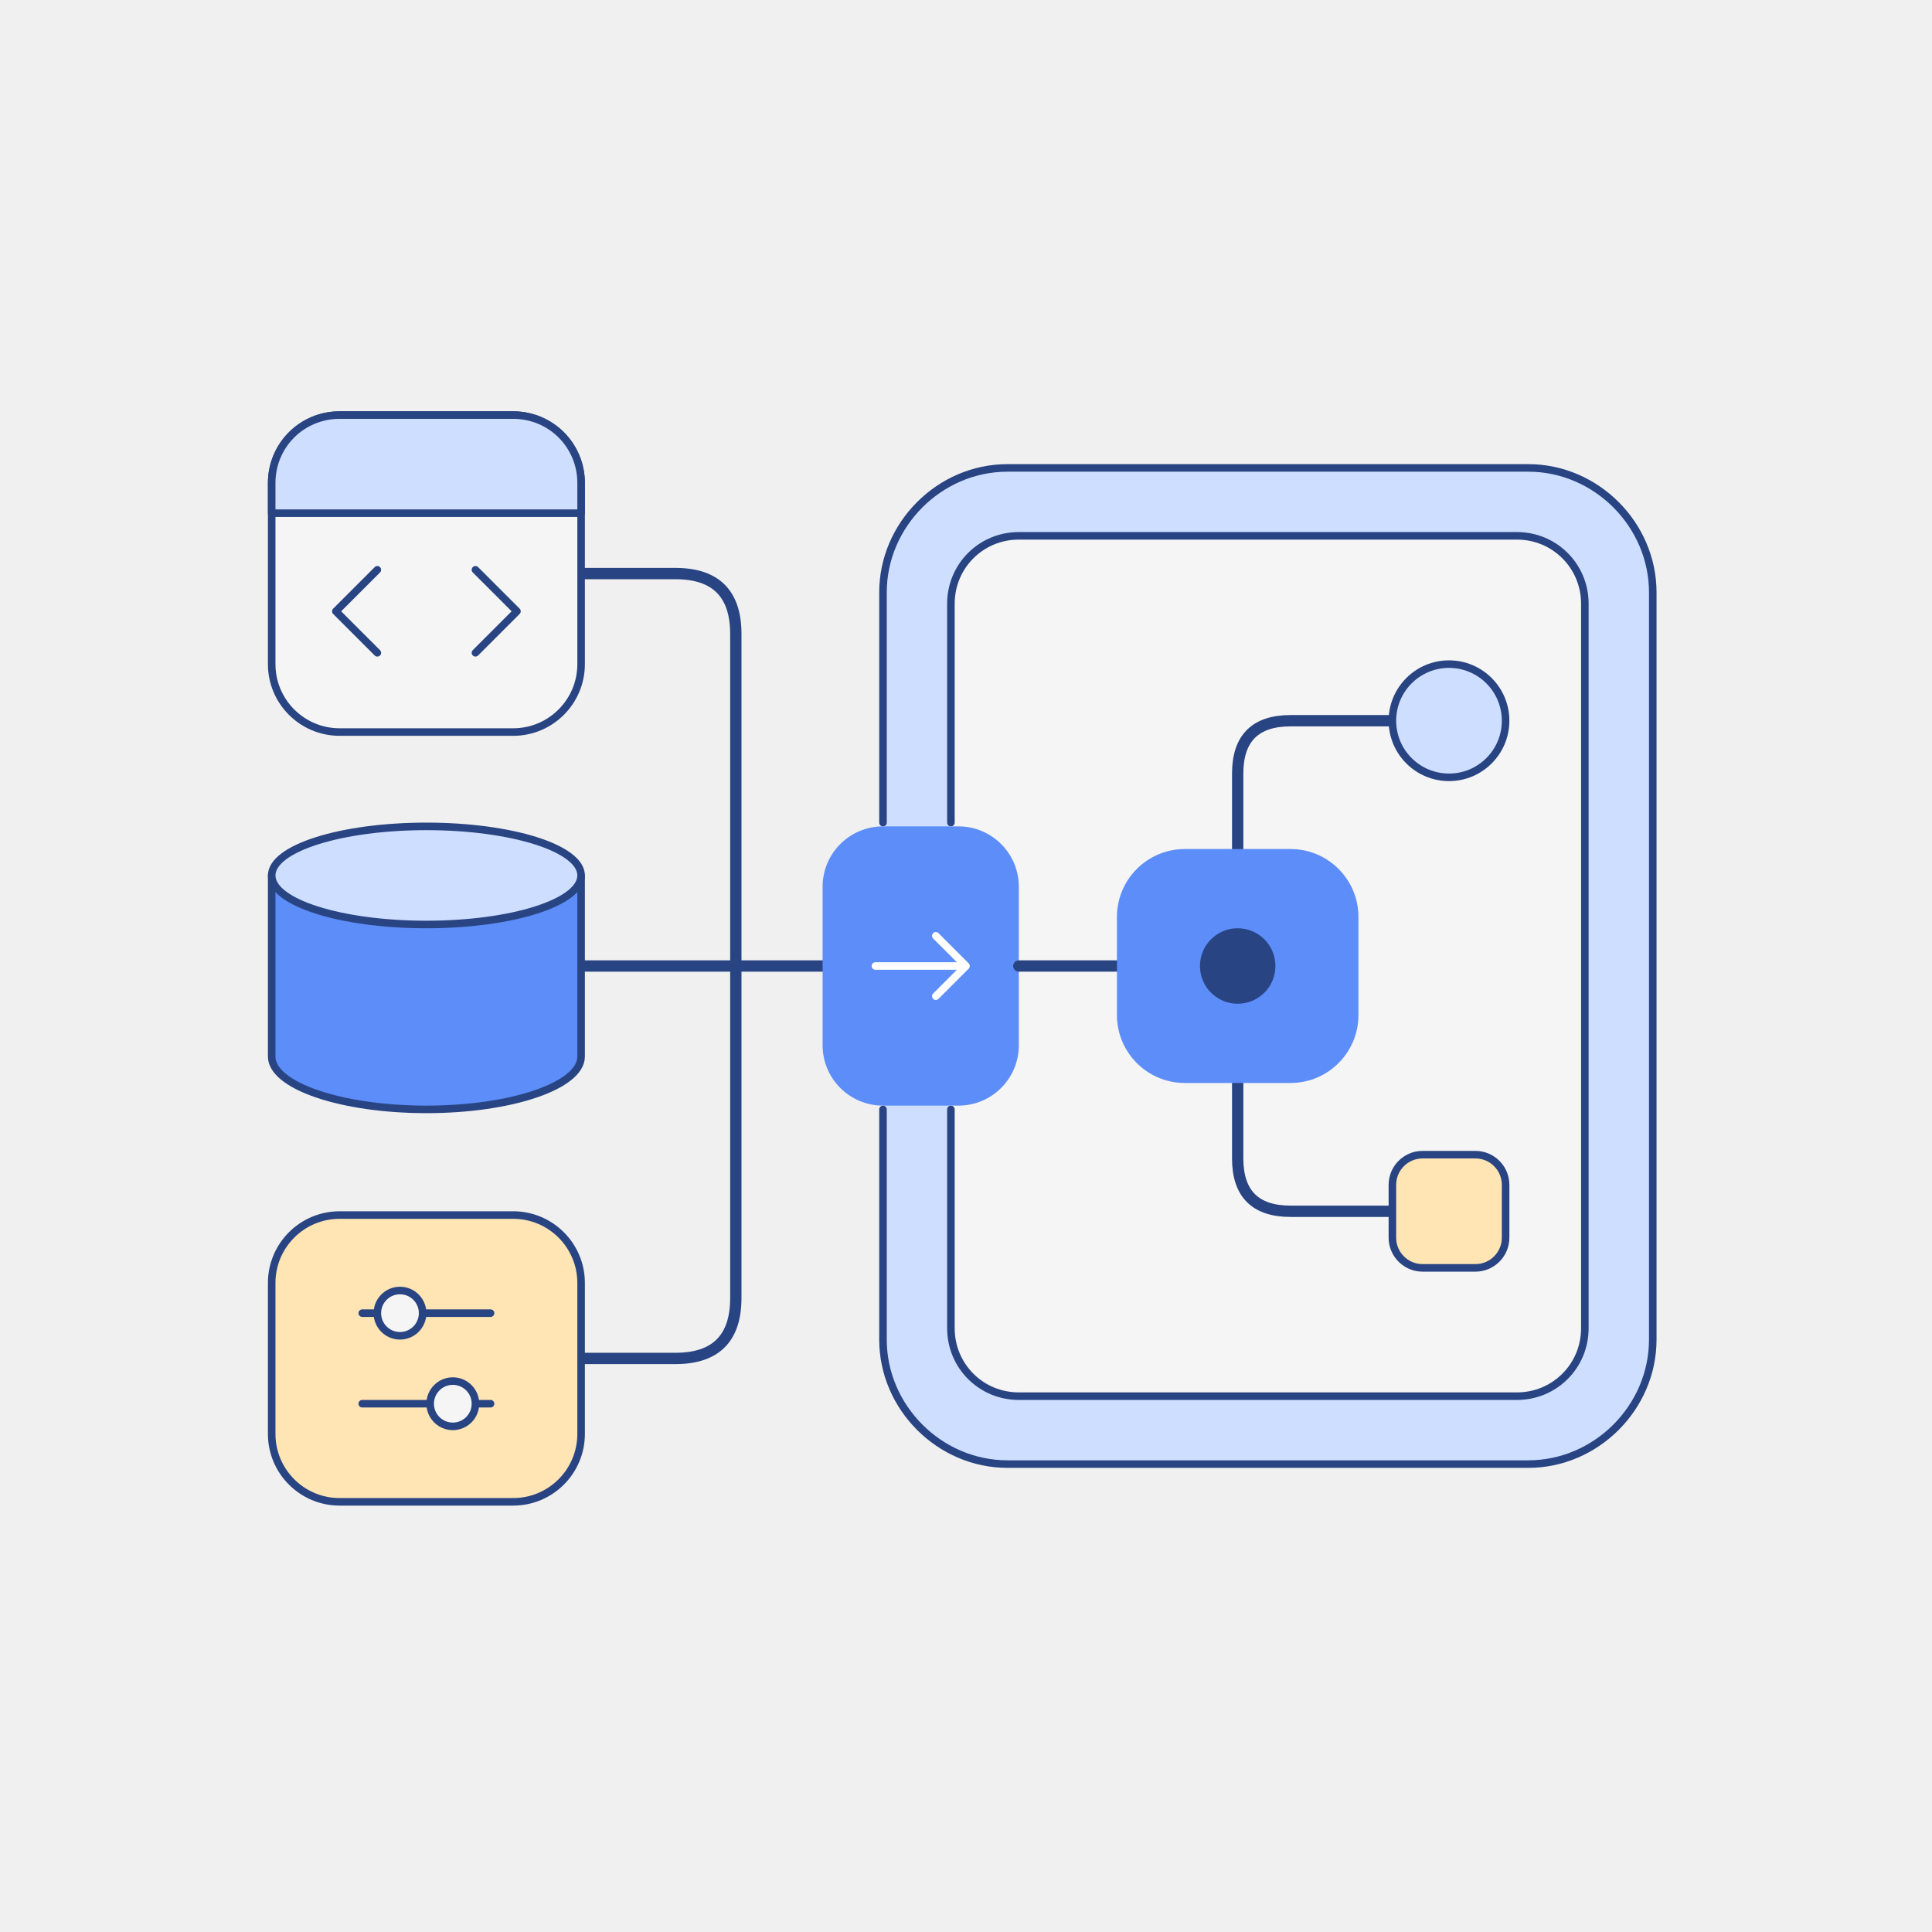
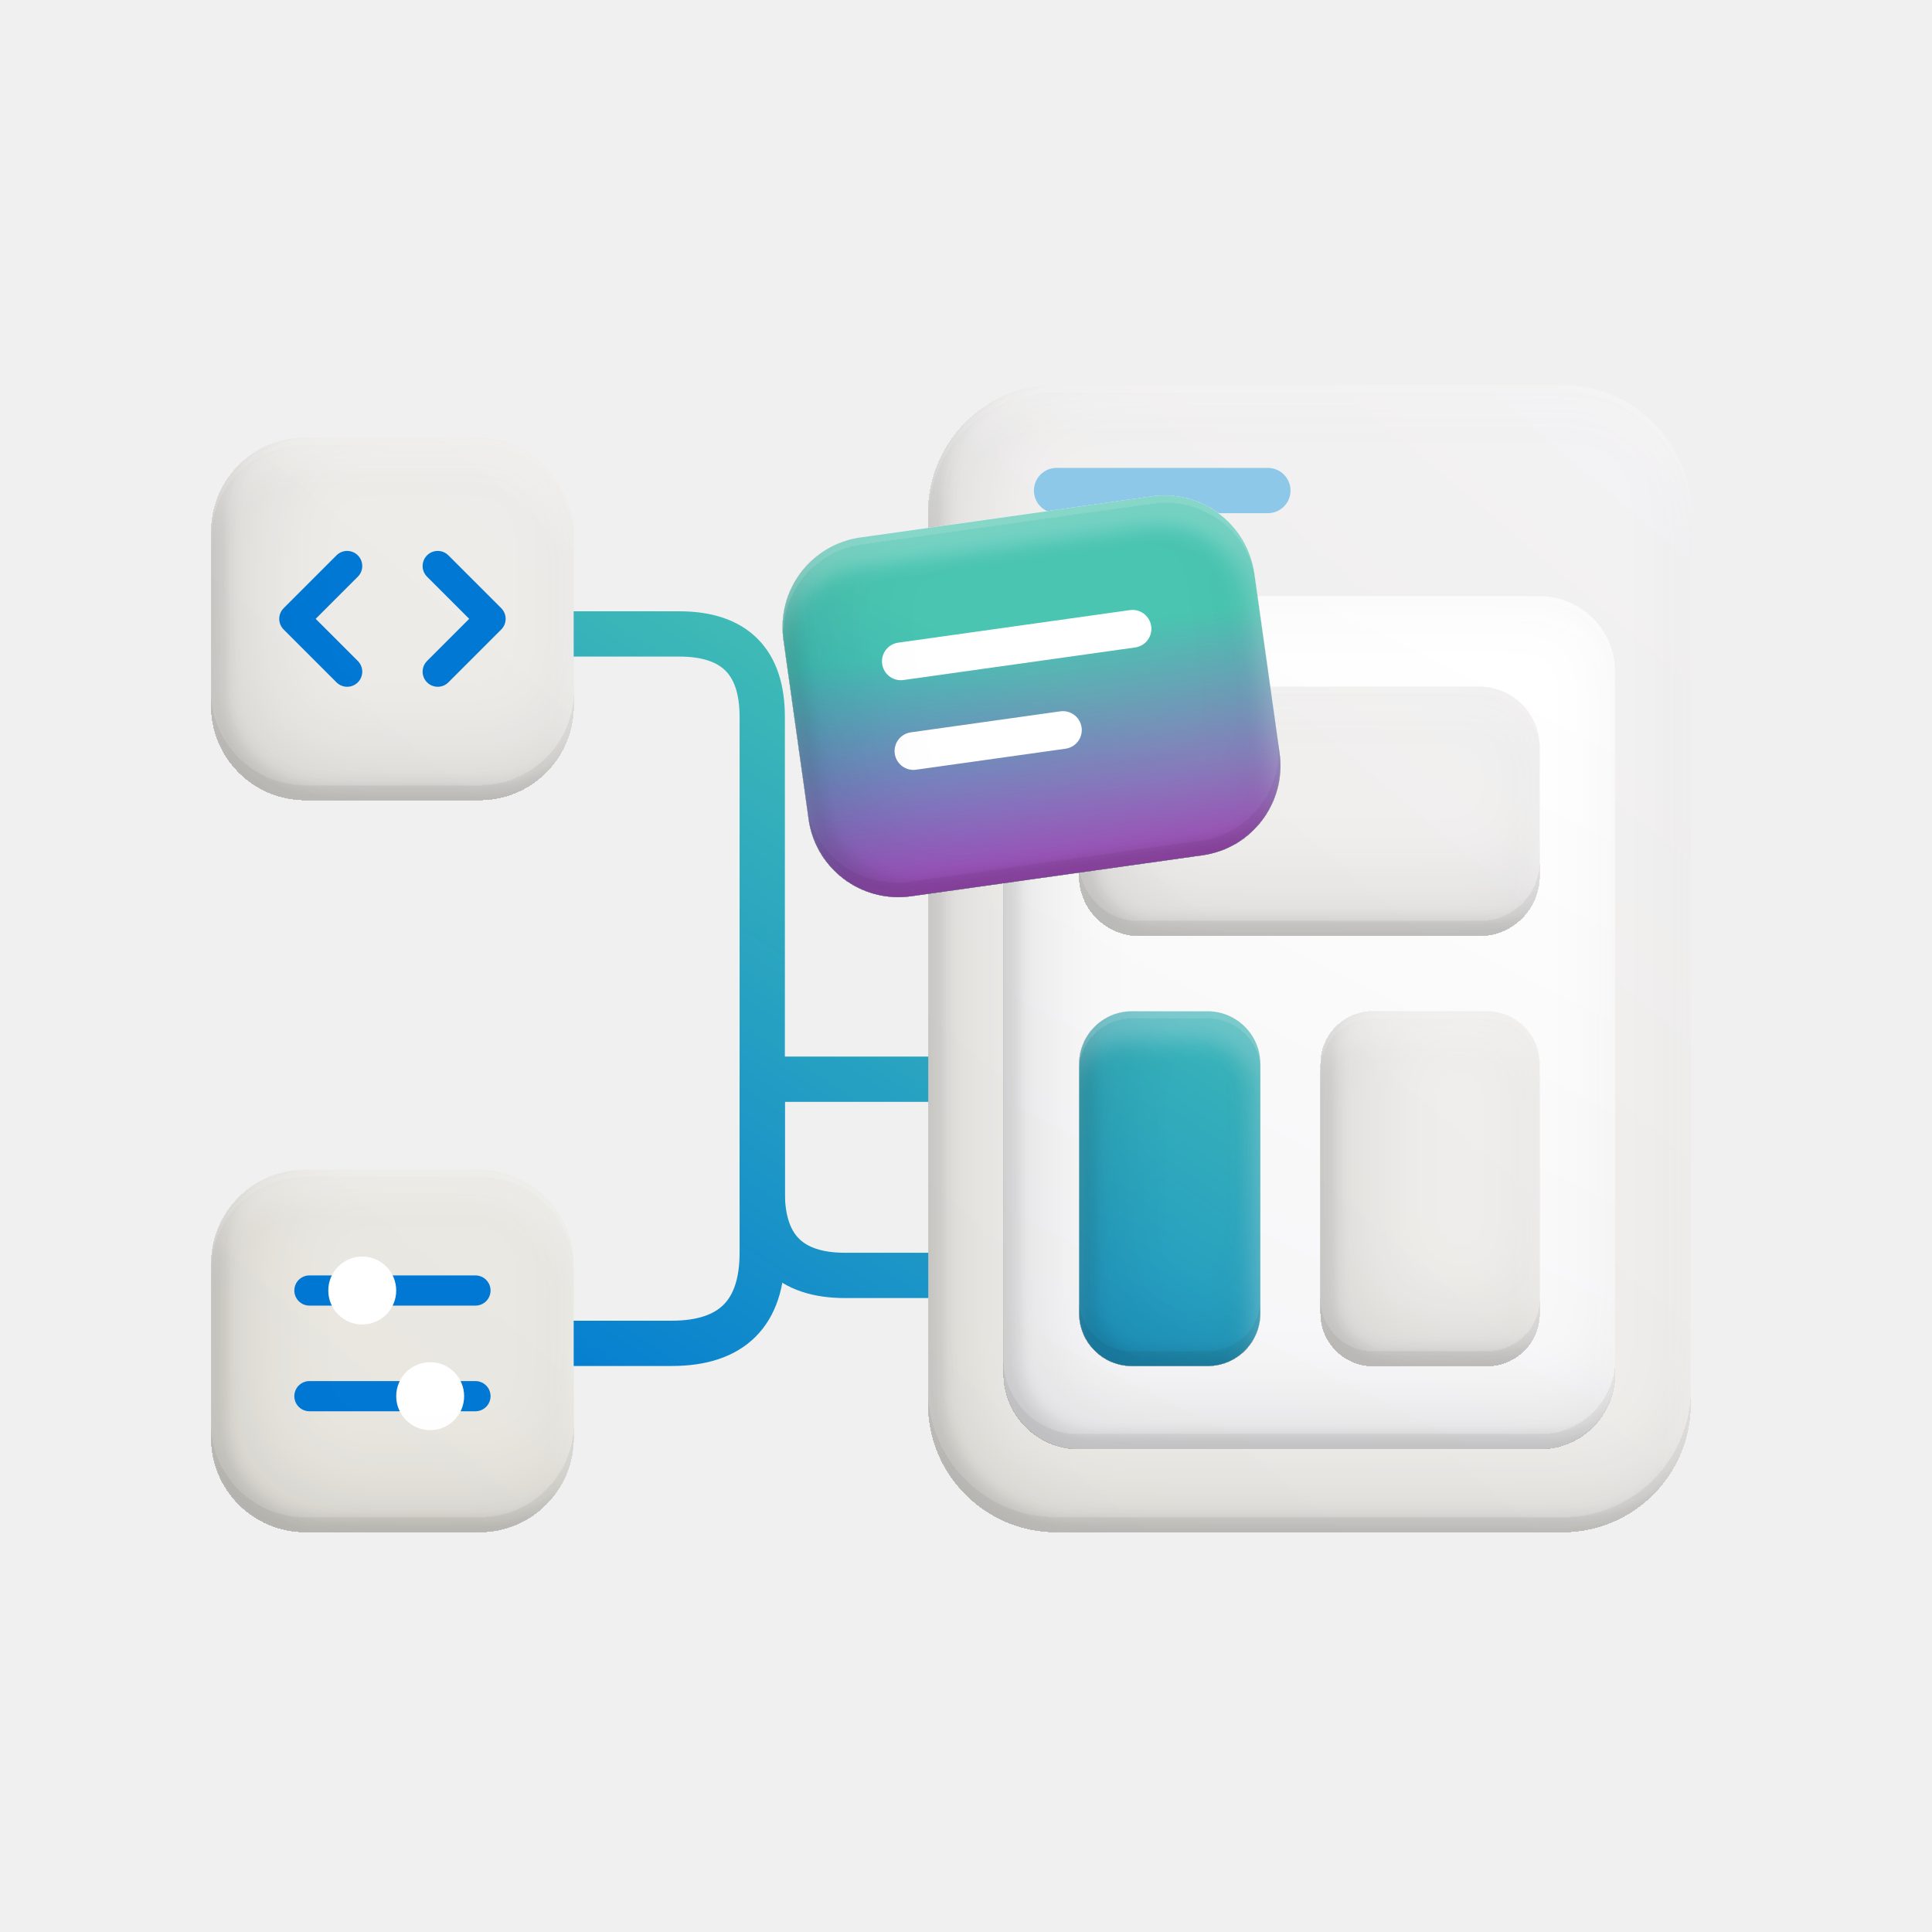
<svg xmlns="http://www.w3.org/2000/svg" width="512" height="512" viewBox="0 0 512 512" fill="none" role="img" aria-labelledby="assemble-title assemble-description">
-   <g id="connection" stroke="#294482" stroke-width="3" stroke-linecap="round" stroke-linejoin="round">
-     <path d="M154 152H179Q195 152 195 168V256" />
-     <path d="M154 256H220" />
-     <path d="M154 360H179Q195 360 195 344V256" />
-   </g>
-   <g id="source-project" stroke="#294482" stroke-width="2" stroke-linecap="round" stroke-linejoin="round">
-     <rect x="72" y="110" width="82" height="84" rx="18" fill="#F5F5F5" />
-     <path d="M90 110H136C146 110 154 118 154 128V136H72V128C72 118 80 110 90 110Z" fill="#CEDEFF" />
-     <path d="M100 151L89 162L100 173M126 151L137 162L126 173" />
-   </g>
-   <g id="data-resource" stroke="#294482" stroke-width="2" stroke-linejoin="round">
-     <path d="M72 232V280C72 287.7 90.4 294 113 294C135.6 294 154 287.7 154 280V232Z" fill="#5C8DF8" />
-     <ellipse cx="113" cy="232" rx="41" ry="13" fill="#CEDEFF" />
-   </g>
-   <g id="existing-tool" stroke="#294482" stroke-width="2" stroke-linecap="round">
-     <rect x="72" y="322" width="82" height="76" rx="18" fill="#FFE4B4" />
-     <path d="M96 348H130M96 372H130" />
-     <circle cx="106" cy="348" r="6" fill="#F5F5F5" />
-     <circle cx="120" cy="372" r="6" fill="#F5F5F5" />
-   </g>
-   <g id="app-boundary" stroke="#294482" stroke-width="2" stroke-linecap="round" stroke-linejoin="round">
-     <path d="M234 218V157C234 139 249 124 267 124H405C423 124 438 139 438 157V355C438 373 423 388 405 388H267C249 388 234 373 234 355V294" fill="#CEDEFF" />
-     <path d="M252 218V160C252 150 260 142 270 142H402C412 142 420 150 420 160V352C420 362 412 370 402 370H270C260 370 252 362 252 352V294" fill="#F5F5F5" />
-   </g>
-   <g id="entry-point">
-     <rect x="218" y="219" width="52" height="74" rx="16" fill="#5C8DF8" />
-     <path d="M232 256H256M248 248L256 256L248 264" stroke="#FFFFFF" stroke-width="2" stroke-linecap="round" stroke-linejoin="round" />
+   <defs>
+     <linearGradient id="assemble-neutral" x1="432" y1="96" x2="150" y2="430" gradientUnits="userSpaceOnUse">
+       <stop stop-color="#F4F3F5" />
+       <stop offset="1" stop-color="#E8E6DF" />
+     </linearGradient>
+     <linearGradient id="assemble-highlight" x1="366" y1="156" x2="250" y2="384" gradientUnits="userSpaceOnUse">
+       <stop stop-color="white" />
+       <stop offset="1" stop-color="#F4F3F5" />
+     </linearGradient>
+     <linearGradient id="assemble-azure" x1="422" y1="32" x2="160" y2="432" gradientUnits="userSpaceOnUse">
+       <stop offset="0.421" stop-color="#49C5B1" />
+       <stop offset="0.934" stop-color="#0078D4" />
+     </linearGradient>
+     <linearGradient id="assemble-violet" x1="270" y1="322" x2="270" y2="168" gradientUnits="userSpaceOnUse">
+       <stop offset="0.499" stop-color="#C03BC4" />
+       <stop offset="1" stop-color="#C03BC4" stop-opacity="0" />
+     </linearGradient>
+     <filter id="assemble-bevel" x="-15%" y="-15%" width="130%" height="130%" color-interpolation-filters="sRGB">
+       <feFlood flood-opacity="0" result="BackgroundImageFix" />
+       <feBlend mode="normal" in="SourceGraphic" in2="BackgroundImageFix" result="shape" />
+       <feColorMatrix in="SourceAlpha" type="matrix" values="0 0 0 0 0 0 0 0 0 0 0 0 0 0 0 0 0 0 127 0" result="hardAlpha" />
+       <feOffset dx="4" dy="-4" />
+       <feGaussianBlur stdDeviation="2" />
+       <feComposite in2="hardAlpha" operator="arithmetic" k2="-1" k3="1" />
+       <feColorMatrix type="matrix" values="0 0 0 0 0 0 0 0 0 0 0 0 0 0 0 0 0 0 0.1 0" />
+       <feBlend mode="multiply" in2="shape" result="edge" />
+       <feColorMatrix in="SourceAlpha" type="matrix" values="0 0 0 0 0 0 0 0 0 0 0 0 0 0 0 0 0 0 127 0" result="hardAlpha" />
+       <feOffset dx="8" dy="-8" />
+       <feGaussianBlur stdDeviation="12" />
+       <feComposite in2="hardAlpha" operator="arithmetic" k2="-1" k3="1" />
+       <feColorMatrix type="matrix" values="0 0 0 0 0 0 0 0 0 0 0 0 0 0 0 0 0 0 0.1 0" />
+       <feBlend mode="multiply" in2="edge" result="depth" />
+       <feColorMatrix in="SourceAlpha" type="matrix" values="0 0 0 0 0 0 0 0 0 0 0 0 0 0 0 0 0 0 127 0" result="hardAlpha" />
+       <feOffset dx="-2" dy="8" />
+       <feGaussianBlur stdDeviation="3" />
+       <feComposite in2="hardAlpha" operator="arithmetic" k2="-1" k3="1" />
+       <feColorMatrix type="matrix" values="0 0 0 0 1 0 0 0 0 1 0 0 0 0 1 0 0 0 0.25 0" />
+       <feBlend mode="normal" in2="depth" result="highlight" />
+       <feColorMatrix in="SourceAlpha" type="matrix" values="0 0 0 0 0 0 0 0 0 0 0 0 0 0 0 0 0 0 127 0" result="hardAlpha" />
+       <feOffset dy="-4" />
+       <feComposite in2="hardAlpha" operator="arithmetic" k2="-1" k3="1" />
+       <feColorMatrix type="matrix" values="0 0 0 0 0 0 0 0 0 0 0 0 0 0 0 0 0 0 0.05 0" />
+       <feBlend mode="normal" in2="highlight" result="lower-edge" />
+       <feColorMatrix in="SourceAlpha" type="matrix" values="0 0 0 0 0 0 0 0 0 0 0 0 0 0 0 0 0 0 127 0" result="hardAlpha" />
+       <feOffset dy="2" />
+       <feComposite in2="hardAlpha" operator="arithmetic" k2="-1" k3="1" />
+       <feColorMatrix type="matrix" values="0 0 0 0 1 0 0 0 0 1 0 0 0 0 1 0 0 0 0.12 0" />
+       <feBlend mode="normal" in2="lower-edge" />
+     </filter>
+   </defs>
+   <g id="connection" stroke="url(#assemble-azure)" stroke-width="12" stroke-linecap="round" stroke-linejoin="round">
+     <path d="M144 168H180Q202 168 202 190V316Q202 338 224 338H288" />
+     <path d="M144 356H178Q202 356 202 332V286H288" />
  </g>
  <g id="subject">
-     <path d="M270 256H296M328 228V205Q328 191 342 191H377M328 280V307Q328 321 342 321H377" stroke="#294482" stroke-width="3" stroke-linecap="round" />
-     <rect x="296" y="225" width="64" height="62" rx="18" fill="#5C8DF8" />
-     <circle cx="328" cy="256" r="10" fill="#294482" />
-     <circle cx="384" cy="191" r="15" fill="#CEDEFF" stroke="#294482" stroke-width="2" />
-     <rect x="369" y="306" width="30" height="30" rx="8" fill="#FFE4B4" stroke="#294482" stroke-width="2" />
+     <rect x="246" y="102" width="202" height="304" rx="34" fill="url(#assemble-neutral)" filter="url(#assemble-bevel)" />
+     <rect x="266" y="158" width="162" height="226" rx="20" fill="url(#assemble-highlight)" filter="url(#assemble-bevel)" />
+     <rect x="274" y="124" width="68" height="12" rx="6" fill="#8DC8E8" />
+     <rect x="286" y="182" width="122" height="66" rx="16" fill="url(#assemble-neutral)" filter="url(#assemble-bevel)" />
+     <rect x="286" y="268" width="48" height="94" rx="14" fill="url(#assemble-azure)" filter="url(#assemble-bevel)" />
+     <rect x="350" y="268" width="58" height="94" rx="14" fill="url(#assemble-neutral)" filter="url(#assemble-bevel)" />
+   </g>
+   <g id="source-project" filter="url(#assemble-bevel)">
+     <rect x="56" y="116" width="96" height="96" rx="25" fill="url(#assemble-neutral)" />
+     <path d="M92 150L78 164L92 178M116 150L130 164L116 178" stroke="#0078D4" stroke-width="8" stroke-linecap="round" stroke-linejoin="round" />
+   </g>
+   <g id="resource" filter="url(#assemble-bevel)">
+     <rect x="56" y="310" width="96" height="96" rx="25" fill="url(#assemble-neutral)" />
+     <path d="M82 342H126M82 370H126" stroke="#0078D4" stroke-width="8" stroke-linecap="round" />
+     <circle cx="96" cy="342" r="9" fill="white" />
+     <circle cx="114" cy="370" r="9" fill="white" />
+   </g>
+   <g id="fitting-module" transform="rotate(-8 278 196)" filter="url(#assemble-bevel)">
+     <rect x="212" y="136" width="126" height="96" rx="24" fill="url(#assemble-azure)" />
+     <rect x="212" y="136" width="126" height="96" rx="24" fill="url(#assemble-violet)" />
+     <path d="M242 170H304M242 194H282" stroke="white" stroke-width="10" stroke-linecap="round" />
  </g>
</svg>
